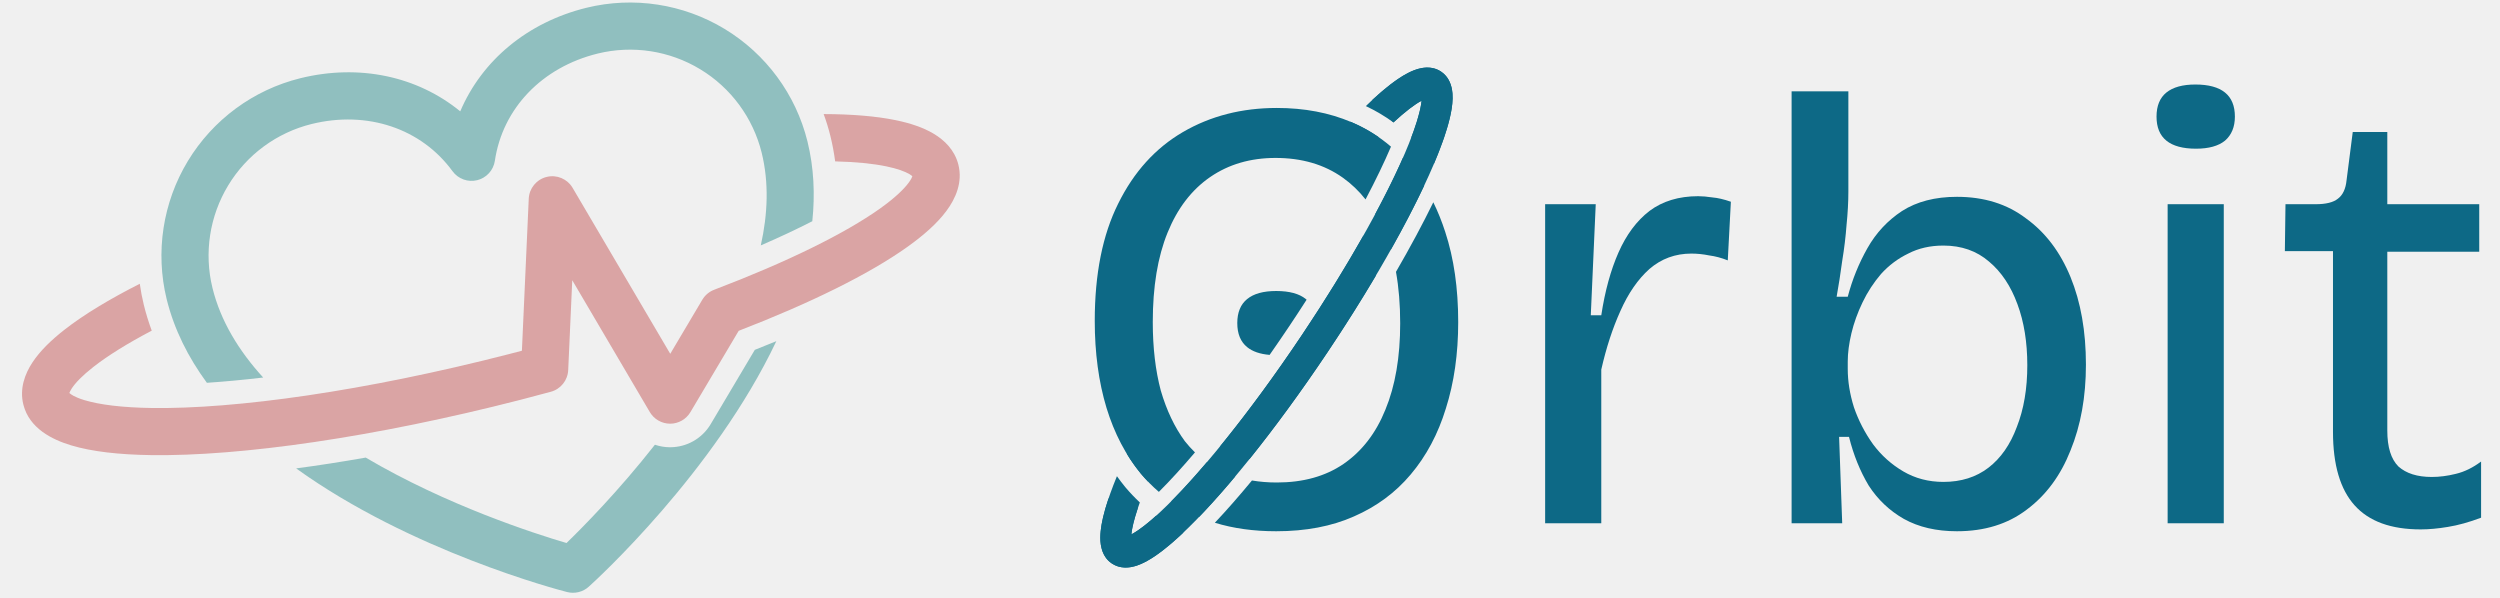
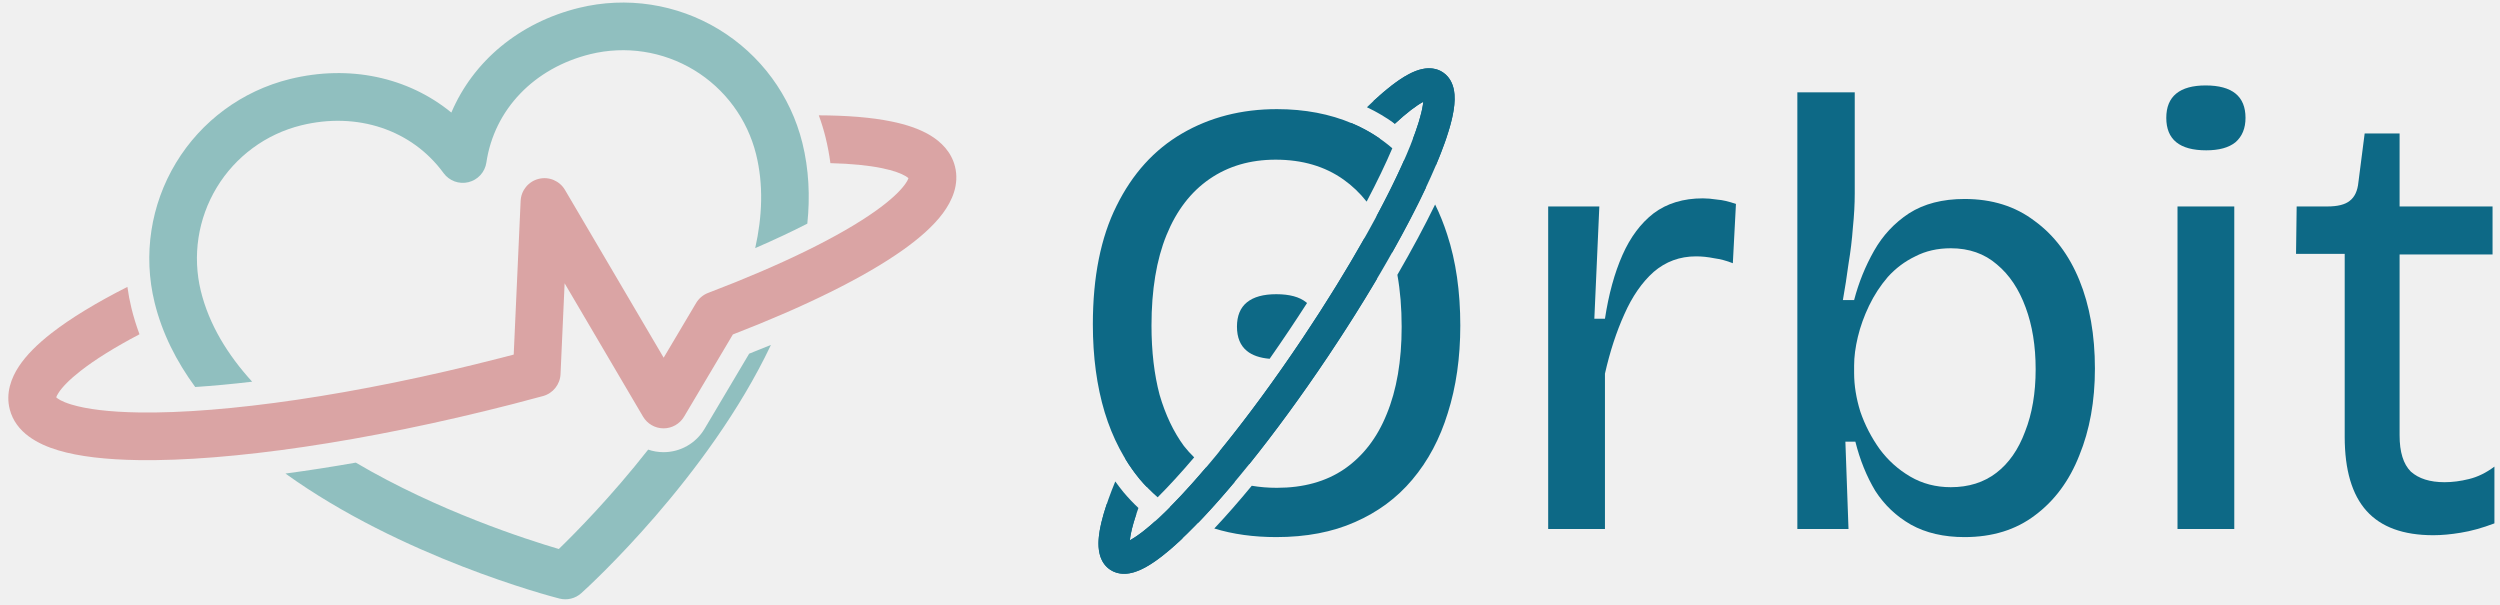
- <svg xmlns="http://www.w3.org/2000/svg" width="92" height="22" viewBox="0 0 92 22" fill="none">
-   <g clip-path="url(#clip0_342_1638)">
-     <path d="M89.079 19.482C87.989 19.482 87.179 19.187 86.649 18.596C86.119 18.006 85.854 17.105 85.854 15.894V9.241H84.083L84.106 7.515H85.218C85.597 7.515 85.869 7.447 86.036 7.311C86.218 7.175 86.323 6.947 86.354 6.63L86.581 4.858H87.853V7.515H91.236V9.264H87.853V15.849C87.853 16.454 87.989 16.893 88.261 17.166C88.549 17.423 88.958 17.552 89.487 17.552C89.775 17.552 90.07 17.514 90.373 17.438C90.691 17.363 91.001 17.211 91.304 16.984V19.051C90.865 19.217 90.456 19.331 90.078 19.391C89.715 19.452 89.381 19.482 89.079 19.482Z" fill="#0D6986" />
-     <path d="M79.769 19.255V7.515H81.835V19.255H79.769ZM80.813 5.472C80.329 5.472 79.965 5.373 79.723 5.176C79.481 4.98 79.36 4.684 79.36 4.291C79.36 3.897 79.481 3.602 79.723 3.405C79.965 3.209 80.321 3.11 80.79 3.11C81.275 3.11 81.638 3.209 81.88 3.405C82.123 3.602 82.244 3.897 82.244 4.291C82.244 4.669 82.123 4.965 81.88 5.176C81.638 5.373 81.282 5.472 80.813 5.472Z" fill="#0D6986" />
-     <path d="M72.016 19.55C71.259 19.55 70.608 19.399 70.063 19.096C69.534 18.794 69.102 18.385 68.769 17.87C68.451 17.34 68.209 16.742 68.043 16.076H67.679L67.793 19.255H65.931V13.465V3.36H68.02V7.038C68.02 7.432 67.997 7.848 67.952 8.287C67.921 8.711 67.868 9.15 67.793 9.604C67.732 10.059 67.664 10.498 67.588 10.921H67.997C68.164 10.286 68.406 9.688 68.724 9.128C69.042 8.567 69.466 8.113 69.995 7.765C70.54 7.417 71.214 7.243 72.016 7.243C73.015 7.243 73.863 7.508 74.559 8.038C75.271 8.552 75.816 9.271 76.195 10.195C76.573 11.118 76.762 12.193 76.762 13.419C76.762 14.6 76.573 15.652 76.195 16.576C75.831 17.499 75.294 18.226 74.582 18.756C73.886 19.285 73.031 19.55 72.016 19.55ZM71.517 17.734C72.168 17.734 72.72 17.56 73.174 17.212C73.629 16.863 73.977 16.364 74.219 15.713C74.476 15.062 74.605 14.305 74.605 13.442C74.605 12.594 74.484 11.845 74.242 11.194C73.999 10.528 73.651 10.006 73.197 9.627C72.743 9.234 72.183 9.037 71.517 9.037C71.032 9.037 70.601 9.135 70.222 9.332C69.844 9.514 69.511 9.763 69.223 10.081C68.951 10.399 68.724 10.747 68.542 11.126C68.36 11.504 68.224 11.883 68.133 12.261C68.043 12.64 67.997 12.988 67.997 13.306V13.578C67.997 14.032 68.073 14.502 68.224 14.986C68.391 15.471 68.625 15.925 68.928 16.349C69.231 16.757 69.602 17.09 70.041 17.348C70.48 17.605 70.972 17.734 71.517 17.734Z" fill="#0D6986" />
-     <path d="M56.861 19.255V12.897V7.515H58.723L58.541 11.602H58.927C59.063 10.709 59.275 9.937 59.563 9.286C59.851 8.635 60.229 8.128 60.698 7.765C61.183 7.402 61.781 7.22 62.492 7.22C62.644 7.22 62.818 7.235 63.015 7.265C63.211 7.281 63.438 7.334 63.696 7.424L63.582 9.582C63.355 9.491 63.128 9.43 62.901 9.4C62.674 9.354 62.455 9.332 62.242 9.332C61.652 9.332 61.137 9.521 60.698 9.899C60.275 10.278 59.919 10.793 59.631 11.444C59.343 12.079 59.109 12.799 58.927 13.601V19.255H56.861Z" fill="#0D6986" />
-     <path fill-rule="evenodd" clip-rule="evenodd" d="M41.762 19.053C41.688 19.313 41.648 19.516 41.634 19.666C41.709 19.626 41.801 19.57 41.91 19.494C42.095 19.365 42.306 19.195 42.54 18.984C42.856 19.216 43.194 19.42 43.553 19.595C43.194 19.935 42.86 20.216 42.56 20.425C42.308 20.601 42.052 20.746 41.804 20.824C41.565 20.898 41.223 20.942 40.917 20.737C40.556 20.496 40.493 20.08 40.492 19.799C40.49 19.489 40.56 19.127 40.67 18.741C40.773 18.382 40.919 17.973 41.103 17.524C41.2 17.66 41.3 17.791 41.405 17.919L41.408 17.923L41.411 17.927C41.58 18.127 41.758 18.314 41.946 18.49C41.872 18.693 41.811 18.881 41.762 19.053ZM41.637 19.897C41.637 19.897 41.636 19.895 41.635 19.89C41.636 19.894 41.637 19.897 41.637 19.897ZM41.423 19.751C41.42 19.751 41.419 19.751 41.419 19.751C41.419 19.751 41.42 19.751 41.423 19.751Z" fill="#0D6986" />
-     <path d="M43.097 18.452C43.403 18.666 43.73 18.85 44.079 19.005C44.094 19.012 44.11 19.018 44.125 19.025C44.193 18.955 44.261 18.884 44.329 18.811C44.686 18.43 45.064 18.002 45.457 17.532C45.311 17.486 45.17 17.432 45.033 17.37C44.813 17.269 44.606 17.149 44.411 17.011C44.094 17.384 43.79 17.726 43.501 18.034C43.362 18.182 43.227 18.322 43.097 18.452Z" fill="#0D6986" />
-     <path d="M44.898 16.427C45.846 15.265 46.882 13.865 47.918 12.317C48.772 11.04 49.534 9.801 50.175 8.665C50.211 8.744 50.246 8.825 50.279 8.909L50.281 8.913C50.429 9.278 50.546 9.689 50.629 10.149C50.097 11.047 49.504 11.989 48.861 12.949C47.884 14.409 46.901 15.749 45.982 16.892C45.755 16.84 45.543 16.769 45.345 16.681C45.188 16.608 45.039 16.524 44.898 16.427Z" fill="#0D6986" />
-     <path d="M51.18 9.194C51.122 8.997 51.056 8.808 50.982 8.628C50.873 8.356 50.75 8.103 50.613 7.869C50.963 7.216 51.267 6.607 51.518 6.054C51.554 5.974 51.59 5.894 51.624 5.816C51.692 5.888 51.758 5.963 51.822 6.039C52.035 6.285 52.23 6.55 52.408 6.835C52.07 7.553 51.657 8.347 51.18 9.194Z" fill="#0D6986" />
-     <path fill-rule="evenodd" clip-rule="evenodd" d="M52.772 6.021C53.056 5.352 53.262 4.758 53.369 4.272C53.436 3.973 53.472 3.68 53.45 3.421C53.427 3.172 53.337 2.839 53.031 2.635C52.688 2.405 52.301 2.486 52.048 2.581C51.774 2.685 51.483 2.868 51.191 3.091C50.908 3.307 50.596 3.581 50.263 3.904C50.624 4.074 50.962 4.274 51.279 4.505C51.497 4.303 51.698 4.132 51.879 3.994C52.056 3.859 52.201 3.766 52.315 3.706C52.306 3.791 52.29 3.897 52.261 4.027C52.199 4.307 52.09 4.653 51.937 5.056C52.098 5.21 52.251 5.374 52.397 5.547C52.529 5.699 52.654 5.857 52.772 6.021ZM52.529 3.621C52.529 3.621 52.527 3.621 52.522 3.621C52.527 3.62 52.53 3.62 52.529 3.621ZM52.312 3.479C52.311 3.476 52.311 3.475 52.311 3.474C52.311 3.474 52.312 3.476 52.312 3.479Z" fill="#0D6986" />
-     <path d="M50.729 5.043C50.42 4.829 50.088 4.646 49.733 4.495C49.721 4.49 49.708 4.485 49.696 4.479C49.505 4.682 49.308 4.897 49.107 5.124L49.957 5.877C50.228 5.57 50.486 5.292 50.729 5.043Z" fill="#0D6986" />
-     <path d="M41.465 16.698C41.597 16.413 41.741 16.116 41.895 15.809L42.909 16.32C42.653 16.829 42.432 17.3 42.25 17.727C42.16 17.634 42.074 17.538 41.99 17.438C41.799 17.206 41.624 16.96 41.465 16.698Z" fill="#0D6986" />
-     <path d="M44.707 19.237C45.386 19.446 46.137 19.55 46.963 19.55C48.053 19.55 49.007 19.368 49.824 19.005C50.657 18.642 51.353 18.127 51.913 17.461C52.489 16.78 52.92 15.97 53.208 15.031C53.511 14.078 53.662 13.018 53.662 11.852C53.662 10.611 53.503 9.506 53.185 8.537C53.06 8.149 52.913 7.785 52.746 7.444C52.362 8.231 51.899 9.093 51.372 10.004C51.475 10.579 51.527 11.21 51.527 11.898C51.527 13.139 51.346 14.199 50.982 15.077C50.634 15.94 50.12 16.606 49.438 17.075C48.772 17.529 47.955 17.756 46.986 17.756C46.666 17.756 46.362 17.731 46.072 17.682C45.596 18.258 45.138 18.781 44.707 19.237Z" fill="#0D6986" />
-     <path d="M42.646 18.101C42.412 17.9 42.194 17.679 41.99 17.438C41.43 16.757 41.006 15.947 40.719 15.008C40.431 14.055 40.287 12.988 40.287 11.807C40.287 10.081 40.575 8.643 41.15 7.492C41.725 6.327 42.52 5.449 43.534 4.858C44.549 4.268 45.699 3.973 46.986 3.973C48 3.973 48.916 4.147 49.733 4.495C50.27 4.724 50.755 5.024 51.188 5.397C50.943 5.97 50.629 6.624 50.252 7.339C50.007 7.027 49.728 6.761 49.416 6.539C48.734 6.054 47.909 5.812 46.94 5.812C46.017 5.812 45.215 6.047 44.533 6.516C43.852 6.985 43.33 7.666 42.967 8.56C42.603 9.453 42.422 10.55 42.422 11.852C42.422 12.791 42.52 13.631 42.717 14.373C42.929 15.099 43.224 15.72 43.602 16.235C43.719 16.383 43.844 16.521 43.975 16.648C43.496 17.211 43.049 17.7 42.646 18.101Z" fill="#0D6986" />
-     <path d="M48.083 11.03C48.074 11.021 48.063 11.013 48.053 11.004C47.811 10.807 47.447 10.709 46.963 10.709C46.494 10.709 46.138 10.807 45.896 11.004C45.654 11.201 45.532 11.496 45.532 11.89C45.532 12.284 45.654 12.579 45.896 12.775C46.092 12.935 46.367 13.03 46.722 13.06C46.962 12.716 47.204 12.363 47.446 12.002C47.665 11.674 47.878 11.35 48.083 11.03Z" fill="#0D6986" />
-     <path fill-rule="evenodd" clip-rule="evenodd" d="M52.291 3.718C52.041 3.855 51.7 4.115 51.277 4.507L50.505 3.674C50.954 3.259 51.375 2.926 51.745 2.723C51.929 2.622 52.129 2.537 52.332 2.502C52.539 2.467 52.798 2.478 53.031 2.635C53.288 2.806 53.393 3.071 53.432 3.291C53.472 3.51 53.459 3.749 53.424 3.984C53.352 4.457 53.166 5.048 52.9 5.711C52.161 7.554 50.713 10.181 48.861 12.949C46.898 15.882 44.905 18.34 43.455 19.687C43.004 20.106 42.58 20.441 42.209 20.646C42.024 20.748 41.823 20.834 41.619 20.869C41.411 20.904 41.152 20.894 40.917 20.737C40.503 20.46 40.476 19.956 40.497 19.641C40.521 19.272 40.631 18.828 40.795 18.341L41.871 18.704C41.73 19.123 41.655 19.444 41.634 19.666C41.642 19.662 41.651 19.657 41.66 19.652C41.912 19.513 42.256 19.25 42.682 18.855C44.04 17.593 45.977 15.218 47.918 12.317C49.746 9.585 51.148 7.03 51.846 5.289C52.1 4.656 52.249 4.16 52.301 3.815C52.307 3.775 52.312 3.738 52.315 3.706C52.307 3.71 52.299 3.714 52.291 3.718ZM41.636 19.894C41.636 19.894 41.636 19.892 41.634 19.887C41.636 19.892 41.637 19.894 41.636 19.894Z" fill="#0D6986" />
-     <path fill-rule="evenodd" clip-rule="evenodd" d="M5.144 10.443C4.024 11.011 3.083 11.579 2.376 12.131C1.889 12.511 1.472 12.915 1.192 13.34C0.915 13.762 0.71 14.308 0.862 14.898C1.083 15.76 1.908 16.175 2.617 16.389C3.389 16.622 4.396 16.731 5.548 16.748C8.853 16.797 13.797 16.09 19.154 14.713C19.53 14.616 19.903 14.517 20.271 14.417C20.635 14.318 20.893 13.996 20.91 13.619L21.059 10.312L23.913 15.164C24.069 15.429 24.353 15.591 24.659 15.592C24.966 15.592 25.25 15.431 25.407 15.167L27.184 12.174C29.811 11.159 31.977 10.093 33.383 9.092C33.981 8.667 34.488 8.222 34.829 7.761C35.163 7.312 35.436 6.71 35.266 6.051C35.13 5.52 34.755 5.157 34.358 4.92C33.965 4.685 33.48 4.529 32.96 4.422C32.23 4.272 31.333 4.201 30.311 4.198C30.407 4.459 30.489 4.726 30.557 4.998L30.557 4.999C30.634 5.311 30.692 5.625 30.734 5.939C31.485 5.957 32.115 6.019 32.611 6.121C33.032 6.208 33.307 6.313 33.469 6.409C33.523 6.442 33.556 6.468 33.575 6.486C33.562 6.526 33.528 6.604 33.436 6.728C33.249 6.98 32.907 7.302 32.378 7.679C31.098 8.589 28.986 9.634 26.284 10.662C26.1 10.731 25.946 10.861 25.846 11.029L24.665 13.02L21.072 6.913C20.877 6.582 20.488 6.418 20.116 6.511C19.743 6.603 19.475 6.93 19.458 7.313L19.206 12.907C19.045 12.949 18.884 12.991 18.722 13.033C13.443 14.39 8.665 15.06 5.574 15.014C4.489 14.998 3.666 14.893 3.117 14.728C2.737 14.614 2.598 14.506 2.553 14.462C2.564 14.43 2.588 14.375 2.642 14.292C2.775 14.09 3.029 13.821 3.443 13.498C3.971 13.086 4.692 12.637 5.584 12.168C5.47 11.859 5.372 11.543 5.292 11.219L5.292 11.218C5.229 10.961 5.18 10.702 5.144 10.443ZM33.595 6.507C33.597 6.51 33.598 6.511 33.598 6.511C33.598 6.511 33.598 6.511 33.597 6.51C33.597 6.51 33.596 6.509 33.595 6.507ZM33.582 6.454C33.582 6.454 33.582 6.455 33.582 6.456C33.582 6.454 33.582 6.453 33.582 6.453C33.582 6.453 33.582 6.453 33.582 6.454Z" fill="#DAA4A4" />
-     <path d="M16.937 4.097C17.734 2.225 19.407 0.822 21.581 0.286C23.312 -0.138 25.14 0.142 26.665 1.064C28.19 1.987 29.287 3.476 29.715 5.206C29.952 6.17 29.996 7.155 29.893 8.141C29.328 8.431 28.694 8.729 27.997 9.031C28.256 7.873 28.3 6.719 28.03 5.621C27.712 4.337 26.899 3.232 25.767 2.548C24.636 1.864 23.28 1.656 21.995 1.971C19.948 2.475 18.497 3.986 18.211 5.917C18.186 6.087 18.11 6.246 17.994 6.373C17.878 6.5 17.727 6.59 17.561 6.631C17.393 6.672 17.218 6.663 17.056 6.604C16.895 6.545 16.754 6.44 16.653 6.301C15.504 4.726 13.516 4.059 11.469 4.563C10.185 4.88 9.08 5.694 8.396 6.825C7.712 7.957 7.504 9.313 7.819 10.597C8.118 11.815 8.791 12.913 9.685 13.893C8.952 13.98 8.259 14.044 7.613 14.087C6.929 13.154 6.41 12.13 6.134 11.012C5.71 9.281 5.99 7.453 6.912 5.928C7.835 4.403 9.324 3.306 11.054 2.878C13.228 2.343 15.361 2.809 16.937 4.097Z" fill="#90BFBF" />
-     <path d="M10.898 17.237C15.114 20.273 20.525 21.701 20.869 21.787C21.008 21.823 21.154 21.823 21.293 21.789C21.432 21.755 21.561 21.687 21.667 21.59C21.939 21.348 26.286 17.372 28.569 12.555C28.309 12.662 28.045 12.768 27.777 12.874L26.152 15.61C25.839 16.137 25.271 16.46 24.657 16.459C24.465 16.459 24.277 16.426 24.101 16.366C22.753 18.082 21.448 19.401 20.848 19.983C19.674 19.638 16.434 18.596 13.458 16.839C12.575 16.995 11.72 17.128 10.898 17.237Z" fill="#90BFBF" />
+ <svg xmlns="http://www.w3.org/2000/svg" width="455" height="110" viewBox="0 0 455 110" fill="none">
+   <g clip-path="url(#clip0_382_900)">
+     <path d="M442.858 97.41C437.408 97.41 433.358 95.934 430.709 92.982C428.06 90.031 426.735 85.527 426.735 79.471V46.205H417.879L417.993 37.576H423.556C425.449 37.576 426.811 37.235 427.644 36.554C428.552 35.873 429.082 34.737 429.233 33.148L430.369 24.292H436.727V37.576H453.644V46.318H436.727V79.244C436.727 82.272 437.408 84.467 438.77 85.83C440.209 87.116 442.252 87.76 444.901 87.76C446.34 87.76 447.816 87.57 449.329 87.192C450.919 86.814 452.471 86.057 453.984 84.921V95.253C451.789 96.086 449.746 96.653 447.853 96.956C446.037 97.259 444.372 97.41 442.858 97.41Z" fill="#0D6986" />
+     <path d="M396.307 96.276V37.577H406.639V96.276H396.307ZM401.53 27.358C399.108 27.358 397.291 26.866 396.08 25.883C394.869 24.898 394.264 23.422 394.264 21.454C394.264 19.486 394.869 18.011 396.08 17.026C397.291 16.043 399.07 15.55 401.417 15.55C403.839 15.55 405.655 16.043 406.866 17.026C408.077 18.011 408.683 19.486 408.683 21.454C408.683 23.347 408.077 24.823 406.866 25.883C405.655 26.866 403.877 27.358 401.53 27.358Z" fill="#0D6986" />
+     <path d="M357.546 97.752C353.761 97.752 350.507 96.995 347.782 95.481C345.132 93.967 342.975 91.924 341.31 89.35C339.72 86.701 338.509 83.711 337.677 80.38H335.86L336.428 96.276H327.118V67.324V16.799H337.563V35.193C337.563 37.16 337.45 39.242 337.223 41.437C337.071 43.556 336.806 45.752 336.428 48.022C336.125 50.293 335.784 52.488 335.406 54.607H337.45C338.282 51.428 339.493 48.438 341.083 45.638C342.672 42.837 344.792 40.567 347.441 38.826C350.166 37.085 353.534 36.214 357.546 36.214C362.542 36.214 366.78 37.539 370.262 40.188C373.82 42.762 376.545 46.357 378.437 50.974C380.329 55.591 381.275 60.966 381.275 67.097C381.275 73.001 380.329 78.261 378.437 82.878C376.62 87.496 373.933 91.129 370.376 93.778C366.894 96.427 362.617 97.752 357.546 97.752ZM355.048 88.669C358.303 88.669 361.066 87.798 363.336 86.057C365.607 84.317 367.348 81.819 368.559 78.564C369.846 75.309 370.489 71.525 370.489 67.21C370.489 62.971 369.884 59.225 368.673 55.97C367.461 52.639 365.721 50.028 363.45 48.136C361.179 46.168 358.378 45.184 355.048 45.184C352.626 45.184 350.469 45.676 348.576 46.66C346.684 47.568 345.019 48.817 343.581 50.407C342.218 51.996 341.083 53.737 340.175 55.629C339.266 57.522 338.585 59.414 338.131 61.306C337.677 63.199 337.45 64.939 337.45 66.529V67.891C337.45 70.162 337.828 72.509 338.585 74.931C339.418 77.353 340.591 79.624 342.105 81.743C343.619 83.787 345.473 85.452 347.668 86.739C349.863 88.025 352.323 88.669 355.048 88.669Z" fill="#0D6986" />
+     <path d="M281.769 96.275V64.484V37.576H291.079L290.17 58.013H292.101C292.782 53.547 293.841 49.687 295.28 46.432C296.718 43.177 298.61 40.641 300.956 38.825C303.379 37.008 306.368 36.1 309.926 36.1C310.683 36.1 311.553 36.175 312.537 36.327C313.521 36.403 314.657 36.667 315.943 37.122L315.376 47.908C314.24 47.454 313.105 47.151 311.97 46.999C310.834 46.772 309.737 46.659 308.677 46.659C305.725 46.659 303.152 47.605 300.956 49.497C298.837 51.39 297.058 53.963 295.62 57.218C294.182 60.397 293.009 63.992 292.101 68.004V96.275H281.769Z" fill="#0D6986" />
+     <path fill-rule="evenodd" clip-rule="evenodd" d="M206.274 95.264C205.902 96.566 205.704 97.582 205.632 98.332C206.011 98.131 206.47 97.851 207.014 97.472C207.94 96.826 208.996 95.973 210.166 94.922C211.746 96.082 213.434 97.101 215.228 97.975C213.433 99.674 211.763 101.08 210.262 102.127C209.006 103.004 207.724 103.732 206.483 104.12C205.289 104.492 203.578 104.709 202.049 103.686C200.246 102.48 199.93 100.401 199.923 98.996C199.915 97.447 200.265 95.633 200.815 93.707C201.328 91.909 202.059 89.865 202.981 87.622C203.462 88.298 203.965 88.956 204.49 89.595L204.506 89.614L204.522 89.633C205.366 90.632 206.257 91.572 207.194 92.451C206.826 93.467 206.519 94.407 206.274 95.264ZM205.649 99.486C205.649 99.487 205.644 99.475 205.638 99.448C205.647 99.471 205.65 99.485 205.649 99.486ZM204.582 98.754C204.565 98.756 204.557 98.757 204.557 98.756C204.558 98.756 204.566 98.754 204.582 98.754Z" fill="#0D6986" />
+     <path d="M212.952 92.262C214.477 93.328 216.113 94.249 217.859 95.026C217.936 95.059 218.014 95.093 218.091 95.126C218.428 94.776 218.768 94.418 219.11 94.053C220.895 92.15 222.785 90.009 224.75 87.662C224.021 87.428 223.314 87.158 222.628 86.851C221.528 86.346 220.493 85.747 219.522 85.055C217.937 86.919 216.413 88.63 214.969 90.17C214.273 90.912 213.6 91.61 212.952 92.262Z" fill="#0D6986" />
+     <path d="M221.952 82.137C226.696 76.326 231.875 69.323 237.053 61.587C241.325 55.202 245.135 49.007 248.339 43.326C248.519 43.72 248.693 44.126 248.861 44.544L248.869 44.565C249.611 46.39 250.196 48.446 250.607 50.744C247.948 55.234 244.982 59.945 241.77 64.744C236.884 72.046 231.969 78.745 227.375 84.461C226.239 84.199 225.179 83.845 224.191 83.404C223.405 83.042 222.659 82.62 221.952 82.137Z" fill="#0D6986" />
+     <path d="M253.365 45.969C253.072 44.986 252.742 44.042 252.375 43.139C251.831 41.779 251.216 40.515 250.53 39.346C252.281 36.082 253.799 33.034 255.053 30.272C255.237 29.868 255.414 29.471 255.585 29.081C255.923 29.442 256.253 29.814 256.575 30.195C257.64 31.424 258.615 32.75 259.503 34.175C257.814 37.763 255.749 41.737 253.365 45.969Z" fill="#0D6986" />
+     <path fill-rule="evenodd" clip-rule="evenodd" d="M261.326 30.105C262.743 26.759 263.774 23.788 264.312 21.36C264.643 19.865 264.827 18.402 264.712 17.107C264.601 15.861 264.149 14.197 262.62 13.173C260.905 12.026 258.971 12.428 257.705 12.906C256.336 13.422 254.882 14.339 253.418 15.455C252.002 16.534 250.446 17.903 248.782 19.518C250.582 20.369 252.276 21.371 253.861 22.524C254.95 21.515 255.953 20.66 256.86 19.97C257.743 19.296 258.468 18.829 259.037 18.528C258.996 18.954 258.912 19.486 258.769 20.133C258.458 21.537 257.917 23.265 257.15 25.281C257.953 26.052 258.72 26.87 259.451 27.735C260.108 28.494 260.733 29.285 261.326 30.105ZM260.112 18.103C260.111 18.104 260.099 18.106 260.076 18.107C260.101 18.102 260.113 18.102 260.112 18.103ZM259.026 17.395C259.021 17.381 259.019 17.373 259.019 17.372C259.02 17.372 259.022 17.379 259.026 17.395Z" fill="#0D6986" />
+     <path d="M251.111 25.213C249.565 24.143 247.904 23.231 246.13 22.475C246.068 22.449 246.007 22.423 245.945 22.397C244.987 23.408 244.004 24.484 242.999 25.618L247.248 29.383C248.604 27.852 249.896 26.459 251.111 25.213Z" fill="#0D6986" />
+     <path d="M204.791 83.49C205.45 82.064 206.169 80.579 206.942 79.046L212.011 81.601C210.729 84.146 209.626 86.502 208.713 88.633C208.267 88.17 207.834 87.689 207.414 87.192C206.46 86.032 205.586 84.799 204.791 83.49Z" fill="#0D6986" />
+     <path d="M221.002 96.186C224.392 97.229 228.151 97.75 232.28 97.75C237.73 97.75 242.498 96.842 246.586 95.025C250.749 93.209 254.231 90.635 257.031 87.305C259.908 83.899 262.065 79.849 263.503 75.156C265.017 70.388 265.774 65.089 265.774 59.261C265.774 53.054 264.979 47.529 263.389 42.684C262.763 40.745 262.03 38.923 261.192 37.219C259.273 41.153 256.96 45.467 254.323 50.018C254.842 52.894 255.101 56.05 255.101 59.488C255.101 65.695 254.193 70.993 252.376 75.383C250.635 79.698 248.062 83.028 244.656 85.375C241.325 87.645 237.238 88.781 232.394 88.781C230.797 88.781 229.273 88.656 227.823 88.408C225.442 91.292 223.152 93.903 221.002 96.186Z" fill="#0D6986" />
+     <path d="M210.694 90.507C209.526 89.501 208.433 88.396 207.415 87.191C204.615 83.785 202.495 79.736 201.057 75.043C199.619 70.274 198.9 64.938 198.9 59.034C198.9 50.405 200.338 43.214 203.214 37.462C206.091 31.633 210.064 27.243 215.136 24.291C220.207 21.339 225.96 19.863 232.394 19.863C237.465 19.863 242.044 20.734 246.132 22.475C248.817 23.618 251.24 25.121 253.402 26.983C252.181 29.85 250.608 33.121 248.727 36.694C247.499 35.137 246.104 33.804 244.542 32.693C241.136 30.271 237.011 29.06 232.167 29.06C227.549 29.06 223.538 30.233 220.131 32.58C216.725 34.926 214.114 38.332 212.297 42.798C210.481 47.264 209.572 52.751 209.572 59.261C209.572 63.954 210.064 68.155 211.048 71.864C212.108 75.497 213.584 78.6 215.476 81.174C216.061 81.916 216.683 82.605 217.341 83.24C214.947 86.054 212.709 88.499 210.694 90.507Z" fill="#0D6986" />
+     <path d="M237.881 55.15C237.832 55.106 237.781 55.063 237.73 55.021C236.518 54.037 234.702 53.545 232.28 53.545C229.933 53.545 228.155 54.037 226.943 55.021C225.732 56.005 225.127 57.481 225.127 59.449C225.127 61.417 225.732 62.893 226.943 63.877C227.924 64.674 229.301 65.148 231.074 65.3C232.276 63.583 233.485 61.816 234.696 60.007C235.79 58.372 236.853 56.751 237.881 55.15Z" fill="#0D6986" />
+     <path fill-rule="evenodd" clip-rule="evenodd" d="M258.92 18.591C257.671 19.277 255.963 20.576 253.849 22.535L249.99 18.371C252.233 16.293 254.338 14.631 256.187 13.615C257.108 13.11 258.107 12.685 259.125 12.512C260.16 12.337 261.453 12.391 262.621 13.173C263.904 14.032 264.43 15.356 264.626 16.454C264.822 17.549 264.76 18.747 264.583 19.921C264.226 22.286 263.295 25.241 261.965 28.557C258.27 37.77 251.031 50.907 241.771 64.744C231.955 79.412 221.99 91.698 214.738 98.435C212.482 100.53 210.365 102.206 208.507 103.23C207.583 103.74 206.58 104.169 205.559 104.344C204.521 104.522 203.223 104.471 202.05 103.686C199.981 102.301 199.846 99.78 199.949 98.204C200.068 96.362 200.62 94.138 201.441 91.706L206.82 93.522C206.113 95.617 205.74 97.218 205.633 98.331C205.676 98.308 205.72 98.284 205.766 98.259C207.025 97.565 208.746 96.252 210.874 94.275C217.665 87.968 227.348 76.09 237.053 61.587C246.197 47.923 253.204 35.152 256.696 26.444C257.965 23.281 258.709 20.8 258.969 19.075C258.999 18.874 259.022 18.692 259.038 18.528C258.999 18.548 258.96 18.569 258.92 18.591ZM205.647 99.471C205.646 99.472 205.642 99.461 205.636 99.438C205.645 99.458 205.647 99.47 205.647 99.471Z" fill="#0D6986" />
+     <path fill-rule="evenodd" clip-rule="evenodd" d="M23.186 52.213C17.585 55.053 12.877 57.897 9.345 60.653C6.908 62.555 4.823 64.574 3.426 66.698C2.037 68.811 1.014 71.542 1.772 74.49C2.88 78.798 7.003 80.877 10.547 81.945C14.407 83.108 19.443 83.654 25.203 83.74C41.729 83.986 66.448 80.452 93.234 73.564C95.115 73.08 96.978 72.587 98.822 72.085C100.64 71.591 101.931 69.978 102.016 68.096L102.761 51.561L117.032 75.821C117.809 77.143 119.227 77.956 120.761 77.959C122.294 77.962 123.716 77.155 124.498 75.836L133.383 60.871C146.517 55.797 157.347 50.465 164.381 45.462C167.372 43.335 169.903 41.109 171.611 38.806C173.278 36.558 174.644 33.549 173.796 30.254C173.113 27.598 171.238 25.785 169.256 24.601C167.289 23.427 164.866 22.645 162.264 22.11C158.615 21.361 154.129 21.006 149.022 20.992C149.501 22.295 149.911 23.628 150.248 24.988L150.249 24.993C150.633 26.555 150.926 28.123 151.134 29.694C154.891 29.786 158.041 30.098 160.52 30.606C162.625 31.038 164.001 31.565 164.808 32.047C165.082 32.211 165.246 32.341 165.34 32.428C165.276 32.629 165.104 33.02 164.644 33.64C163.709 34.901 162.001 36.512 159.354 38.394C152.954 42.947 142.392 48.172 128.883 53.307C127.967 53.656 127.195 54.304 126.695 55.147L120.787 65.099L102.825 34.563C101.851 32.908 99.906 32.09 98.042 32.553C96.179 33.016 94.841 34.649 94.755 36.567L93.495 64.533C92.691 64.745 91.884 64.955 91.074 65.164C64.681 71.951 40.791 75.298 25.332 75.068C19.909 74.987 15.793 74.468 13.05 73.641C11.151 73.069 10.456 72.53 10.23 72.31C10.283 72.15 10.402 71.875 10.674 71.462C11.339 70.45 12.61 69.107 14.681 67.491C17.32 65.431 20.923 63.185 25.386 60.838C24.814 59.297 24.325 57.717 23.926 56.097L23.925 56.092C23.61 54.807 23.364 53.512 23.186 52.213ZM165.441 32.536C165.448 32.55 165.454 32.557 165.454 32.557C165.454 32.557 165.453 32.555 165.452 32.552C165.449 32.548 165.446 32.543 165.441 32.536ZM165.375 32.269C165.375 32.269 165.375 32.275 165.375 32.279C165.376 32.268 165.376 32.263 165.376 32.263C165.376 32.263 165.375 32.265 165.375 32.269Z" fill="#DAA4A4" />
+     <path d="M82.147 20.486C86.134 11.125 94.499 4.108 105.369 1.432C114.023 -0.689 123.165 0.71 130.789 5.322C138.413 9.933 143.897 17.381 146.037 26.03C147.223 30.848 147.446 35.776 146.932 40.707C144.105 42.154 140.935 43.644 137.449 45.156C138.745 39.363 138.967 33.593 137.615 28.104C136.027 21.687 131.958 16.162 126.302 12.741C120.645 9.32 113.863 8.281 107.442 9.853C97.205 12.374 89.948 19.928 88.519 29.586C88.392 30.436 88.015 31.229 87.436 31.865C86.857 32.501 86.102 32.95 85.267 33.155C84.432 33.361 83.555 33.314 82.747 33.02C81.939 32.725 81.236 32.198 80.729 31.504C74.983 23.629 65.045 20.293 54.808 22.813C48.391 24.402 42.866 28.471 39.445 34.127C36.024 39.783 34.985 46.566 36.557 52.986C38.056 59.073 41.421 64.564 45.889 69.468C42.224 69.9 38.759 70.222 35.528 70.435C32.107 65.77 29.512 60.651 28.136 55.06C26.015 46.406 27.414 37.264 32.026 29.64C36.637 22.015 44.084 16.532 52.734 14.392C63.603 11.716 74.27 14.046 82.147 20.486Z" fill="#90BFBF" />
+     <path d="M51.954 86.186C73.033 101.364 100.091 108.504 101.81 108.935C102.504 109.114 103.232 109.118 103.928 108.946C104.624 108.775 105.267 108.433 105.799 107.952C107.157 106.742 128.894 86.859 140.309 62.777C139.012 63.311 137.691 63.842 136.348 64.369L128.226 78.049C126.661 80.687 123.818 82.301 120.751 82.295C119.789 82.293 118.851 82.132 117.967 81.83C111.231 90.409 104.707 97.007 101.705 99.917C95.835 98.19 79.636 92.981 64.755 84.197C60.342 84.974 56.063 85.638 51.954 86.186Z" fill="#90BFBF" />
  </g>
  <defs>
-     <clipPath id="clip0_342_1638">
-       <rect width="90.93" height="22" fill="white" transform="translate(0.535156)" />
+     <clipPath id="clip0_382_900">
+       <rect width="454.65" height="110" fill="white" transform="translate(0.140137)" />
    </clipPath>
  </defs>
</svg>
